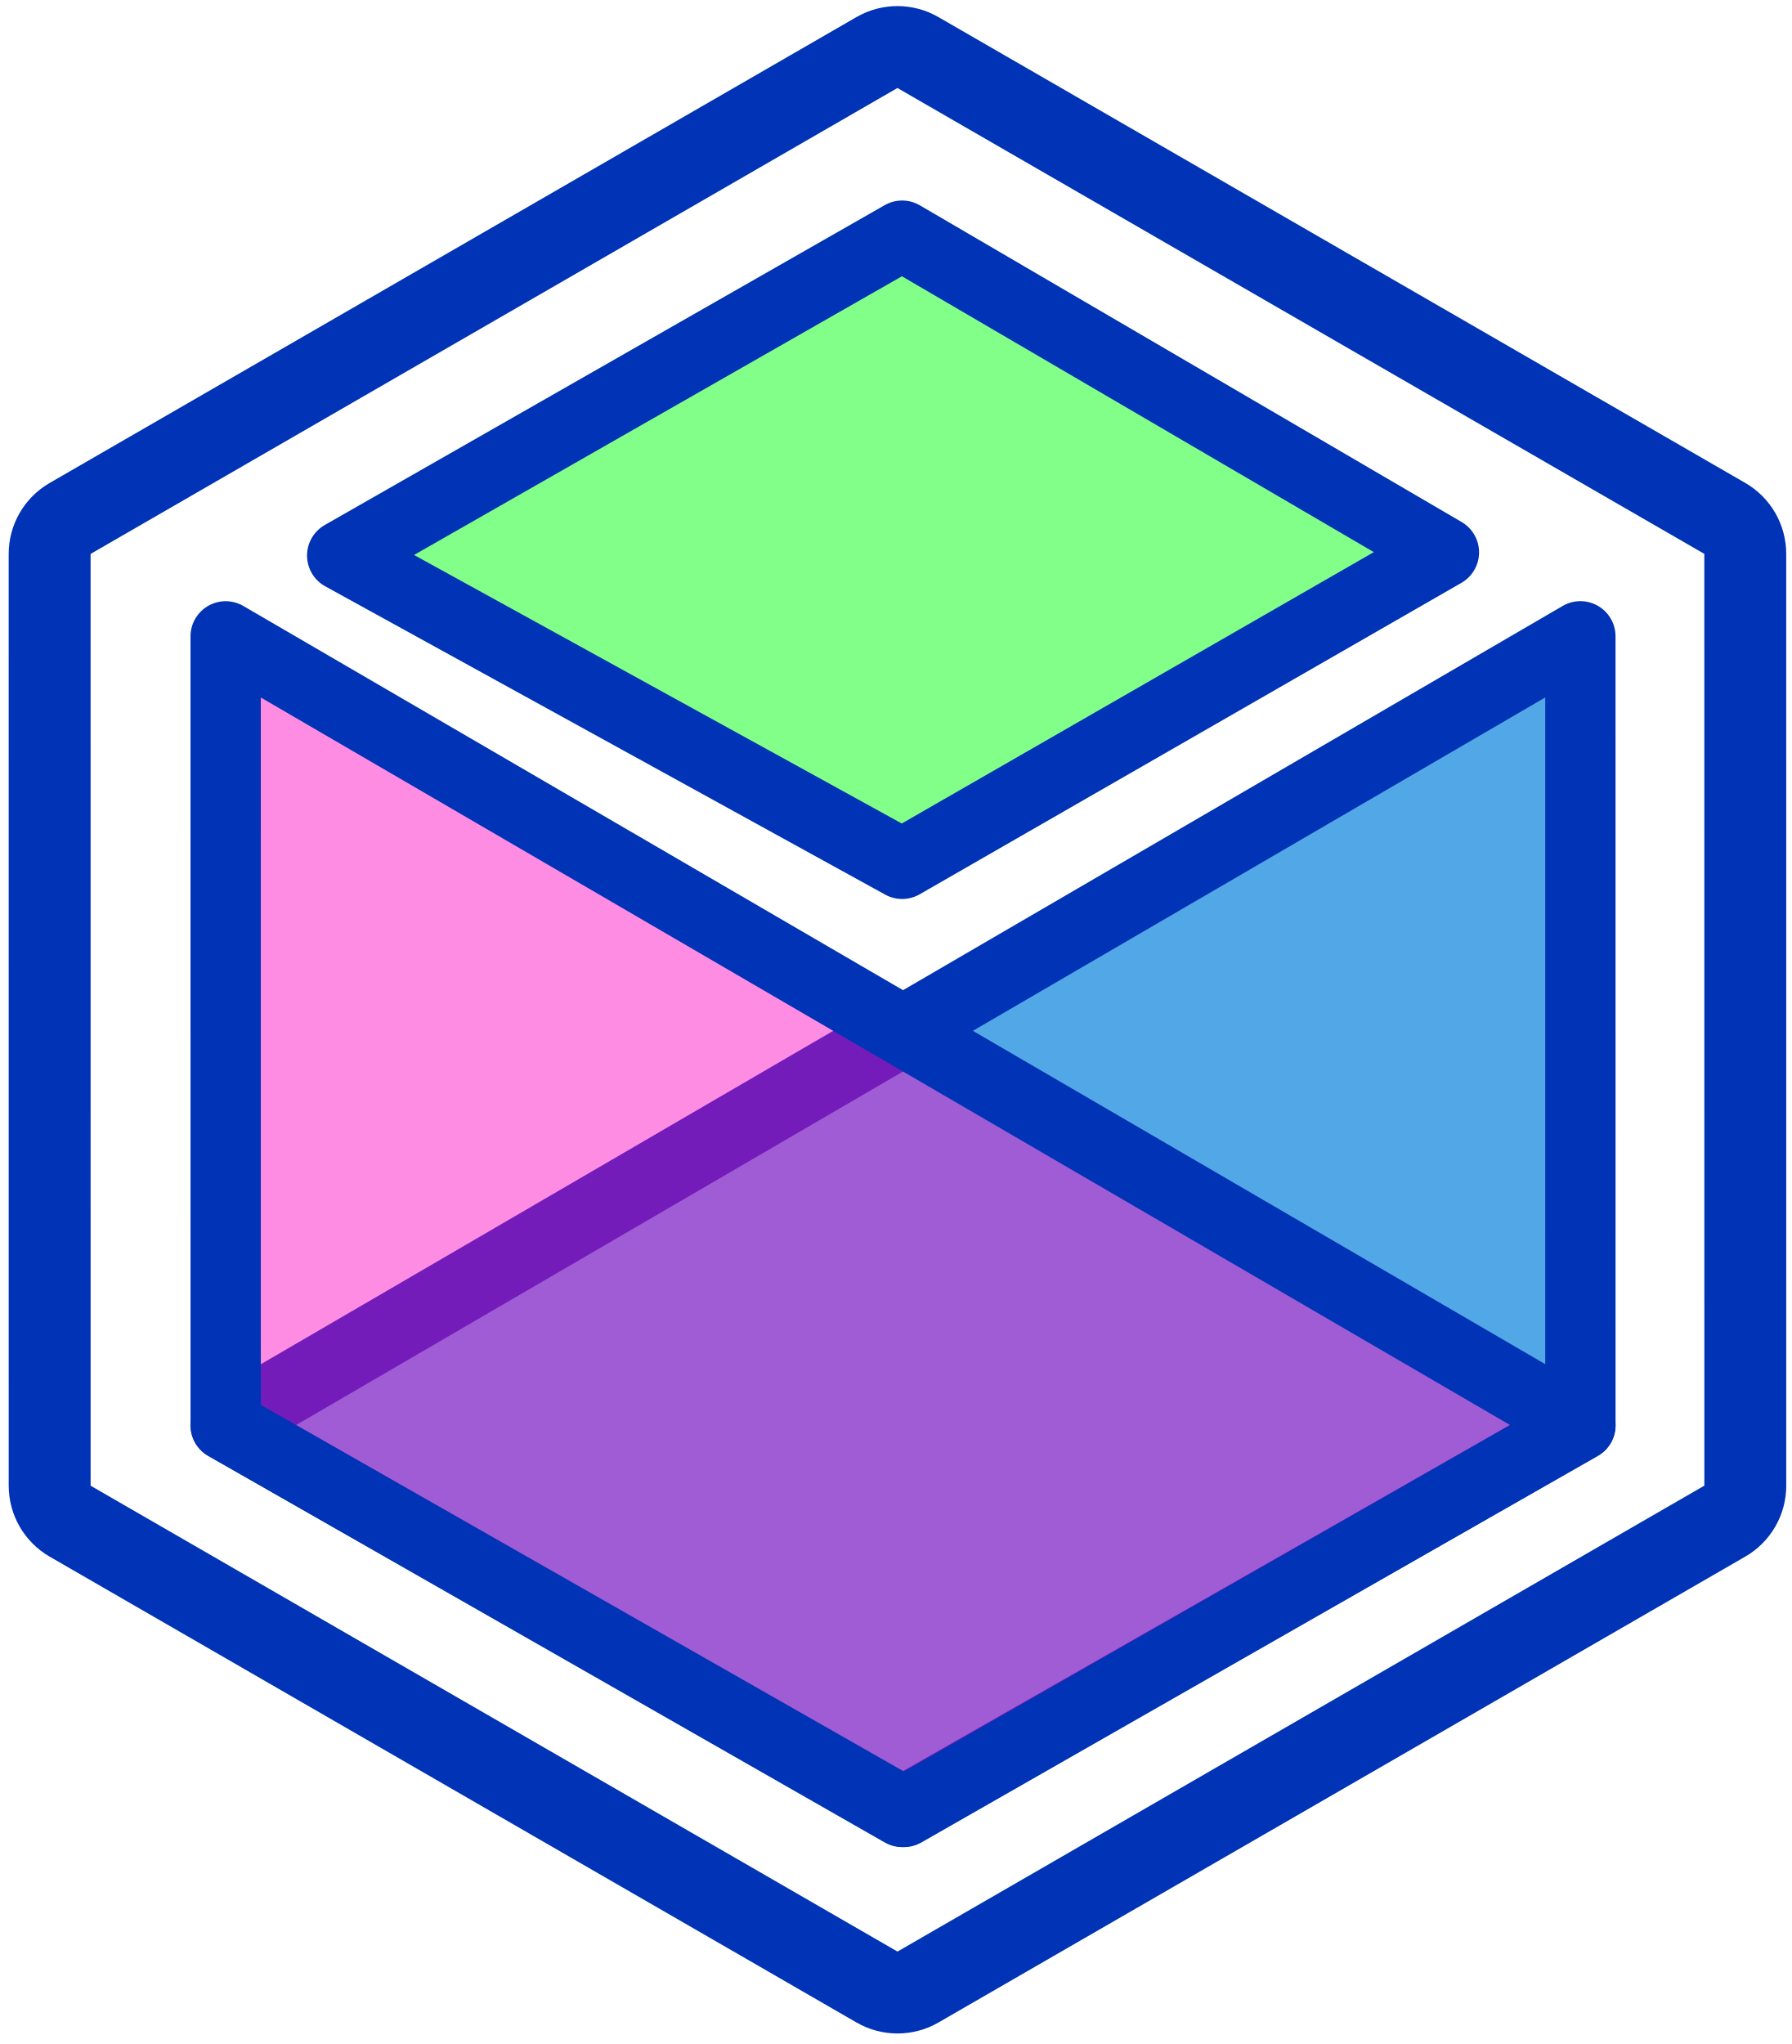
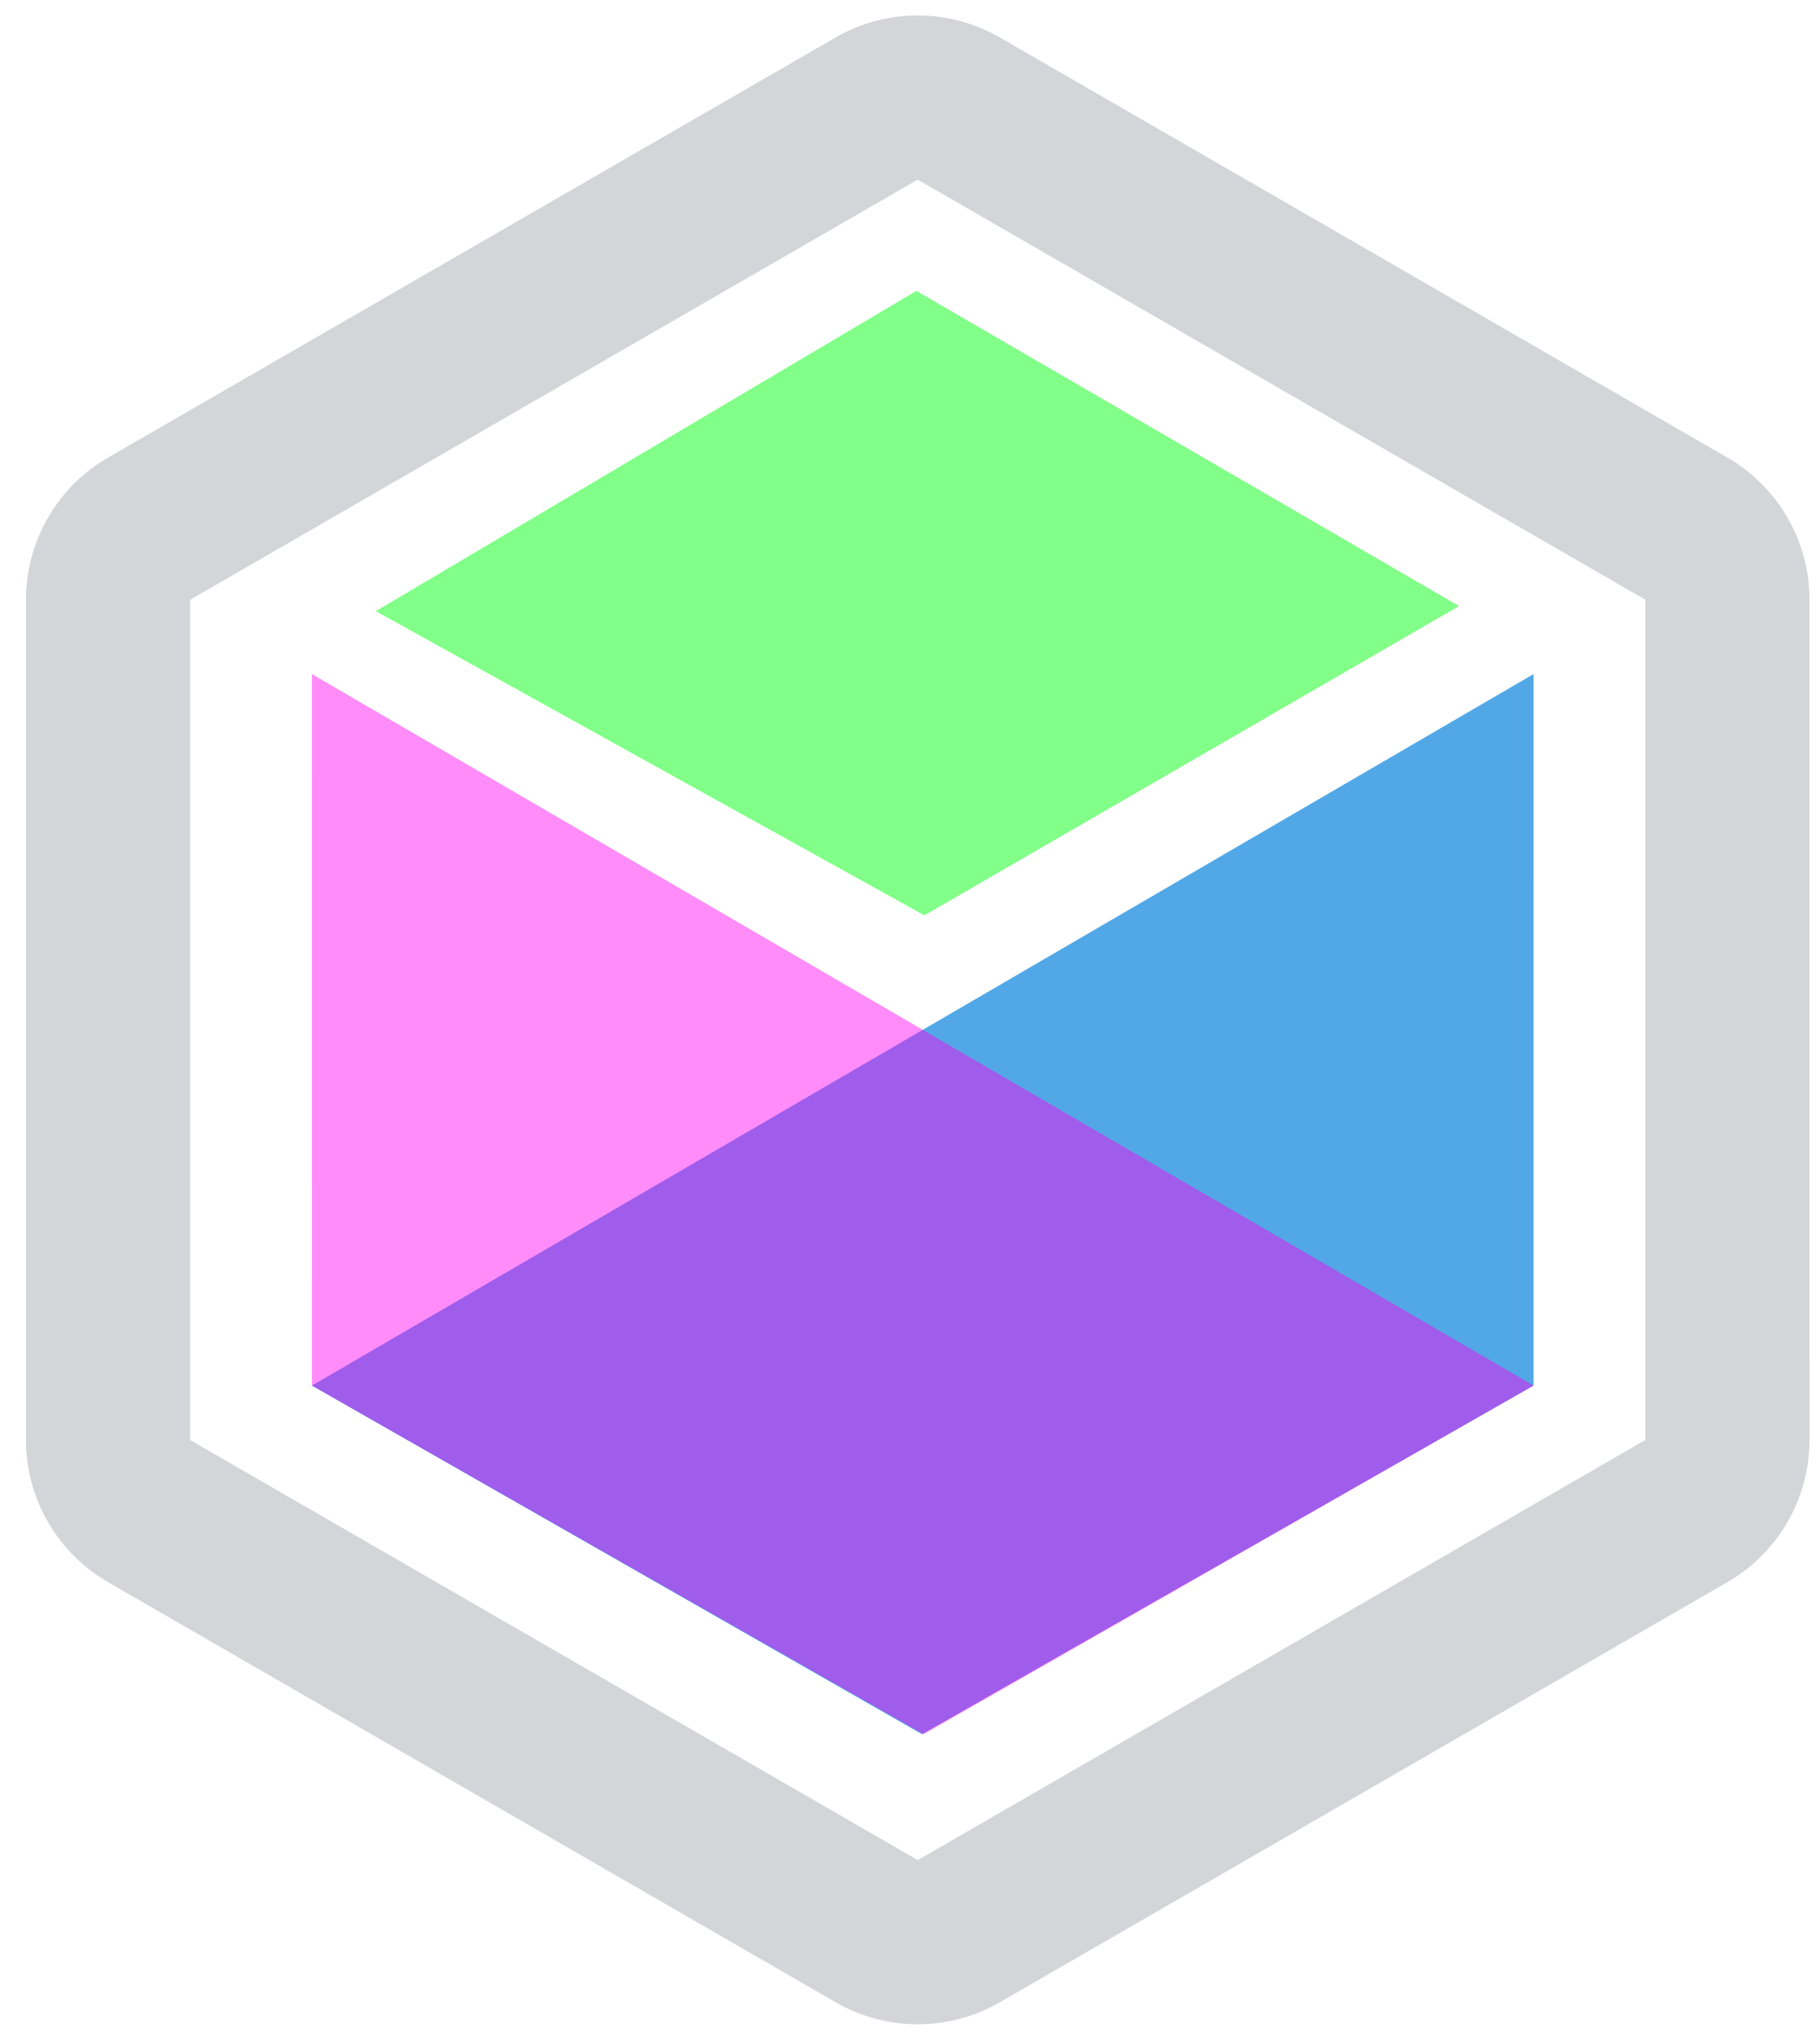
- <svg xmlns="http://www.w3.org/2000/svg" width="100%" height="100%" viewBox="0 0 419 478" version="1.1" xml:space="preserve" style="fill-rule:evenodd;clip-rule:evenodd;stroke-linecap:round;stroke-linejoin:round;stroke-miterlimit:1.5;">
-   <path d="M219.468,3.99c-5.927,-3.421 -13.229,-3.421 -19.156,0.001l-188.705,108.957c-5.927,3.422 -9.577,9.746 -9.577,16.59l0.007,217.902c0,6.844 3.652,13.168 9.579,16.589l188.712,108.945c5.927,3.422 13.229,3.421 19.156,-0.001l188.705,-108.957c5.927,-3.422 9.577,-9.746 9.577,-16.59l-0.007,-217.902c0,-6.844 -3.652,-13.167 -9.579,-16.589l-188.712,-108.945Zm-9.577,16.59l188.712,108.945l0.007,217.902l-188.705,108.957l-188.712,-108.944l-0.007,-217.903l188.705,-108.957Z" style="fill:#0033b5;" />
-   <path d="M369.623,333.32l-158.623,90.414l-158.218,-90.403l316.835,-184.527l0.006,184.516Z" style="fill:#52a8e6;stroke:#0033b5;stroke-width:16.44px;" />
-   <path d="M52.782,333.331l158.629,90.403l158.212,-90.414l-316.847,-184.505l0.006,184.516Z" style="fill:#ff00c2;fill-opacity:0.45;stroke:#0033b5;stroke-width:16.44px;" />
-   <path d="M80.033,129.914l130.955,-74.8l126.712,74.06l-126.707,72.837l-130.96,-72.097Z" style="fill:#00ff0e;fill-opacity:0.49;stroke:#0033b5;stroke-width:16.44px;" />
+ <svg xmlns="http://www.w3.org/2000/svg" width="100%" height="100%" viewBox="0 0 472 528" version="1.1" xml:space="preserve" style="fill-rule:evenodd;clip-rule:evenodd;stroke-linejoin:round;stroke-miterlimit:2;">
+   <path d="M259.301,9.709c-13.172,-7.605 -29.402,-7.604 -42.574,0.001l-188.705,108.958c-13.172,7.605 -21.286,21.661 -21.286,36.871l0.008,217.902c0,15.21 8.115,29.265 21.288,36.87l188.712,108.944c13.173,7.605 29.402,7.604 42.575,-0.001l188.705,-108.958c13.172,-7.605 21.286,-21.66 21.286,-36.871l-0.008,-217.902c0,-15.21 -8.115,-29.265 -21.288,-36.869l-188.713,-108.945Zm-21.285,36.871l188.712,108.945l0.007,217.902l-188.705,108.957l-188.712,-108.944l-0.007,-217.903l188.705,-108.957Z" style="fill:#d4d5d8;" />
+   <path d="M397.748,359.32l-158.623,90.414l-158.218,-90.403l316.835,-184.527l0.006,184.516Z" style="fill:#52a8e6;" />
+   <path d="M80.907,359.331l158.629,90.403l158.212,-90.414l-316.847,-184.505l0.006,184.516Z" style="fill:#ff00f3;fill-opacity:0.45;" />
+   <path d="M97.469,158.488l140.204,-83.059l140.744,81.748l-138.674,80.209l-142.274,-78.898Z" style="fill:#00ff0e;fill-opacity:0.49;" />
+   <path d="M240.172,267.039l-157.5,91.5" style="fill:none;" />
</svg>
